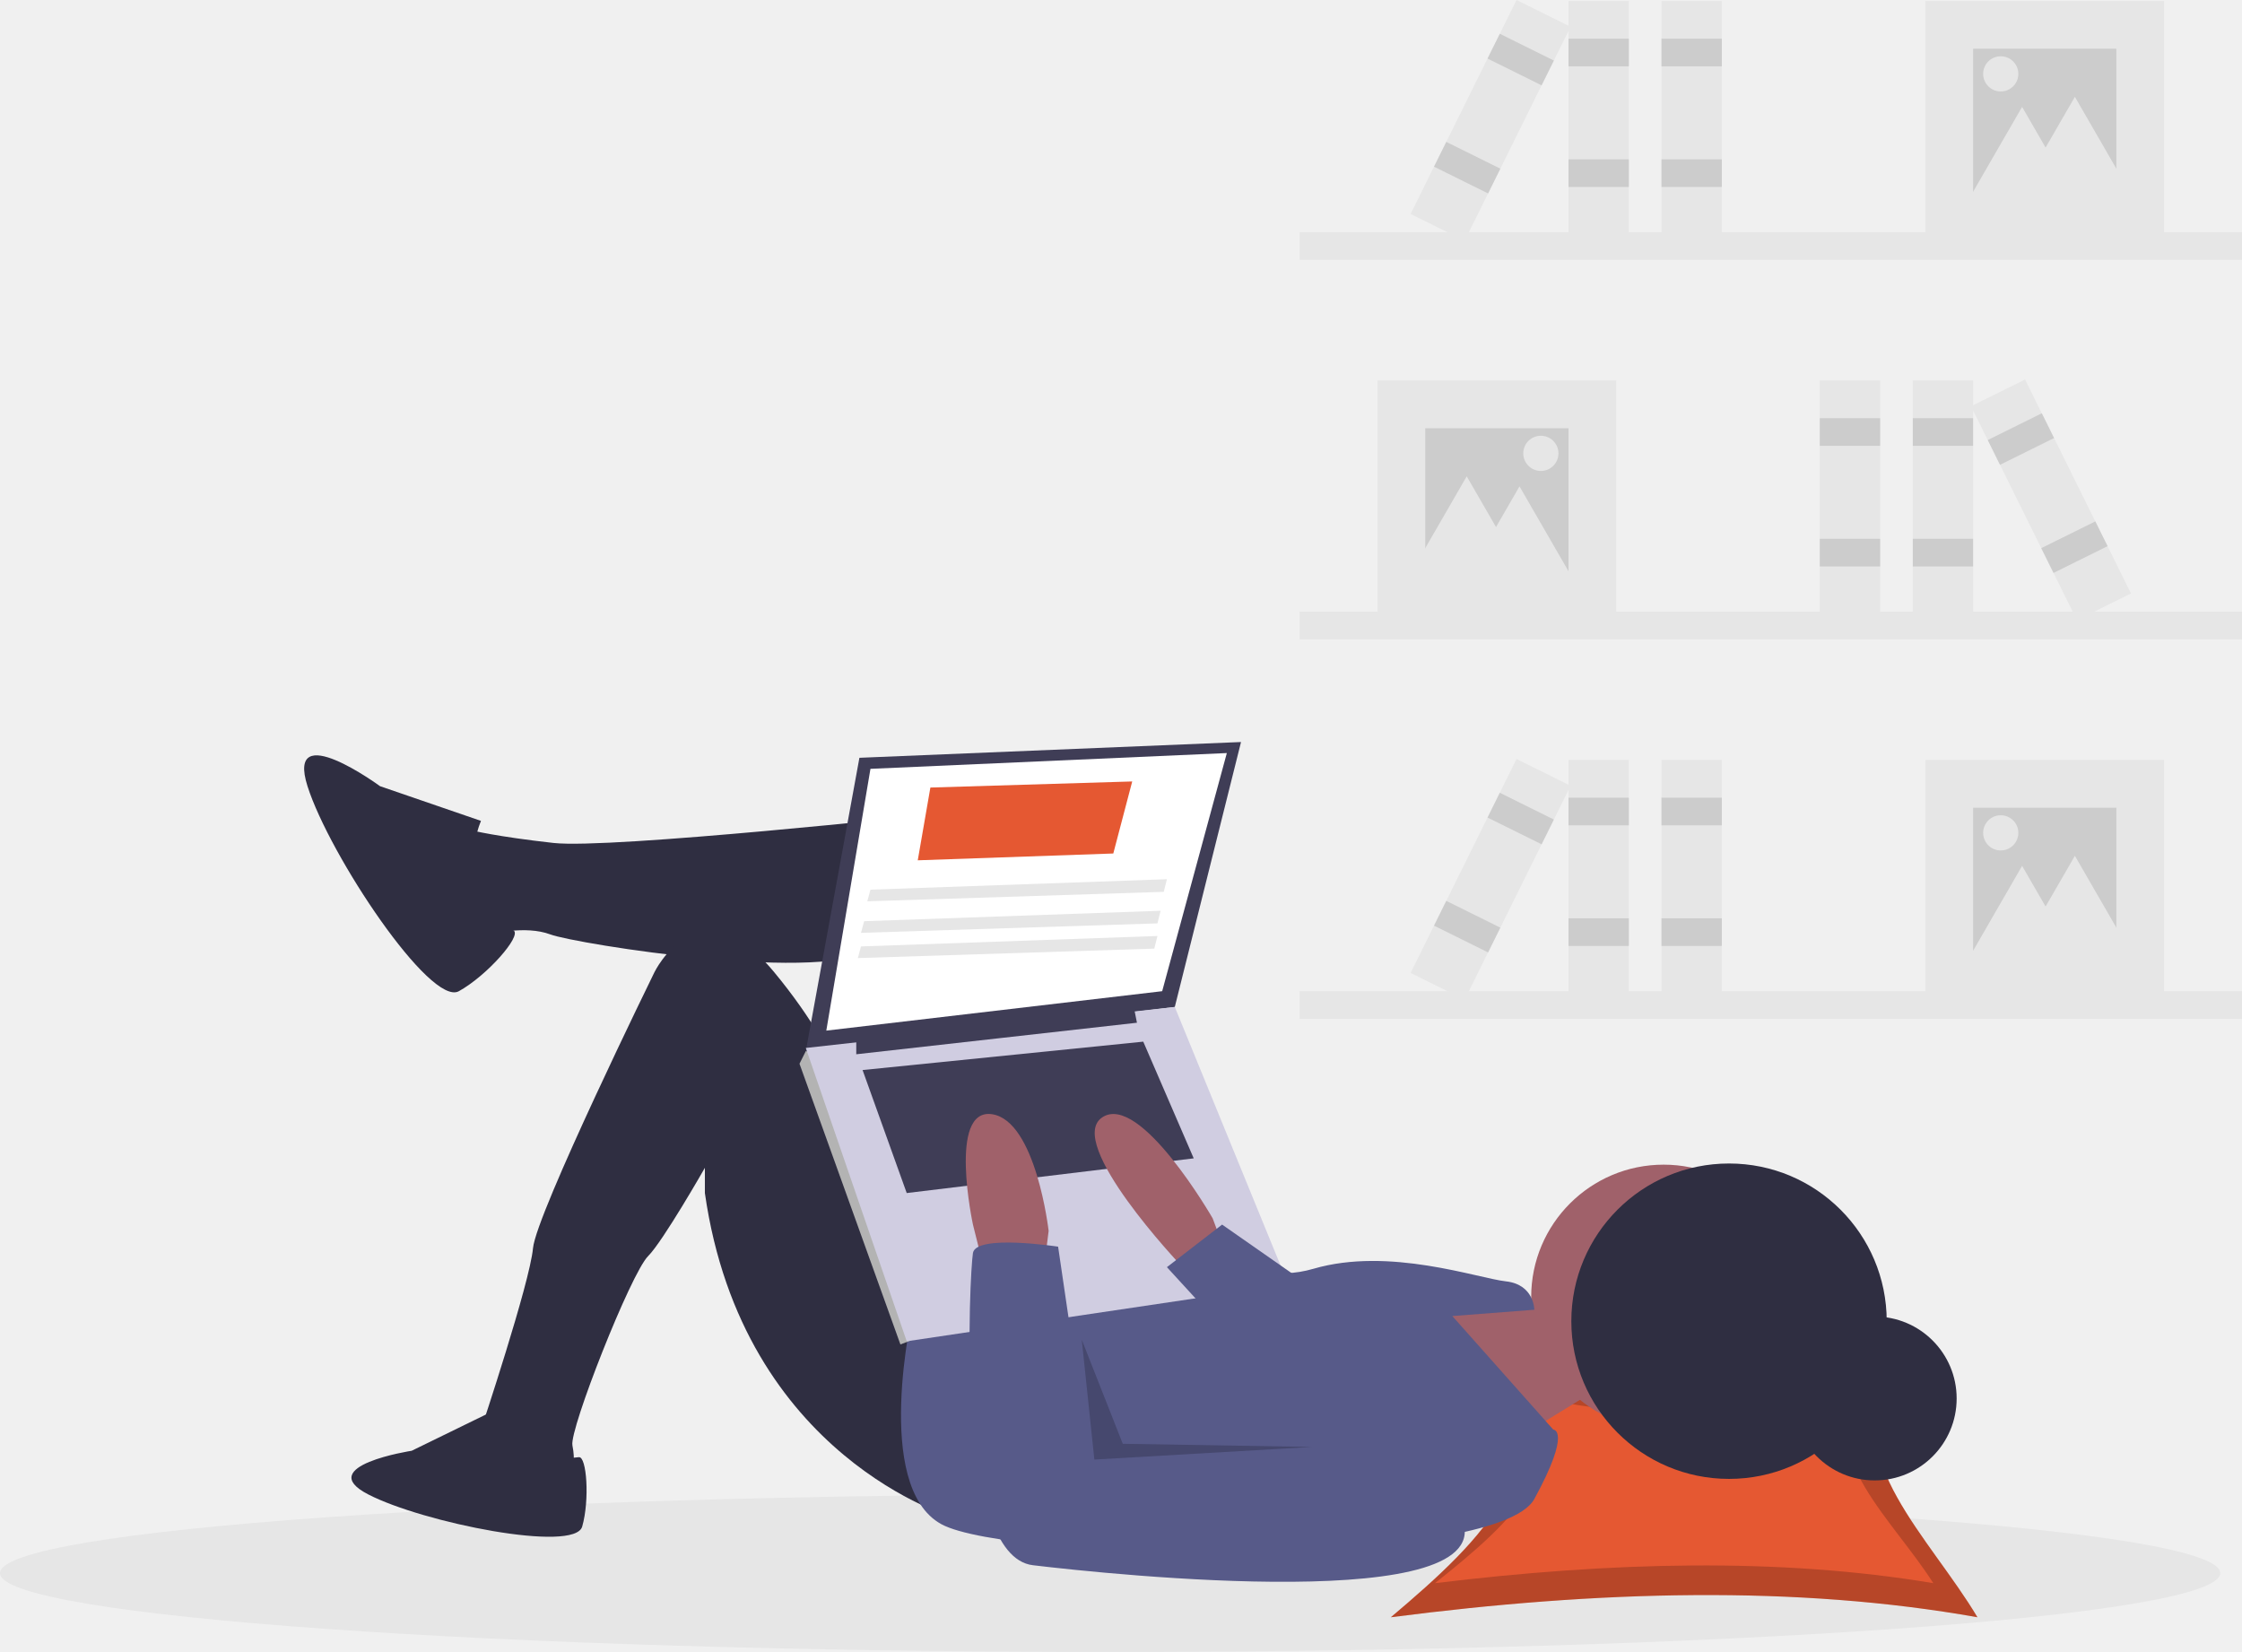
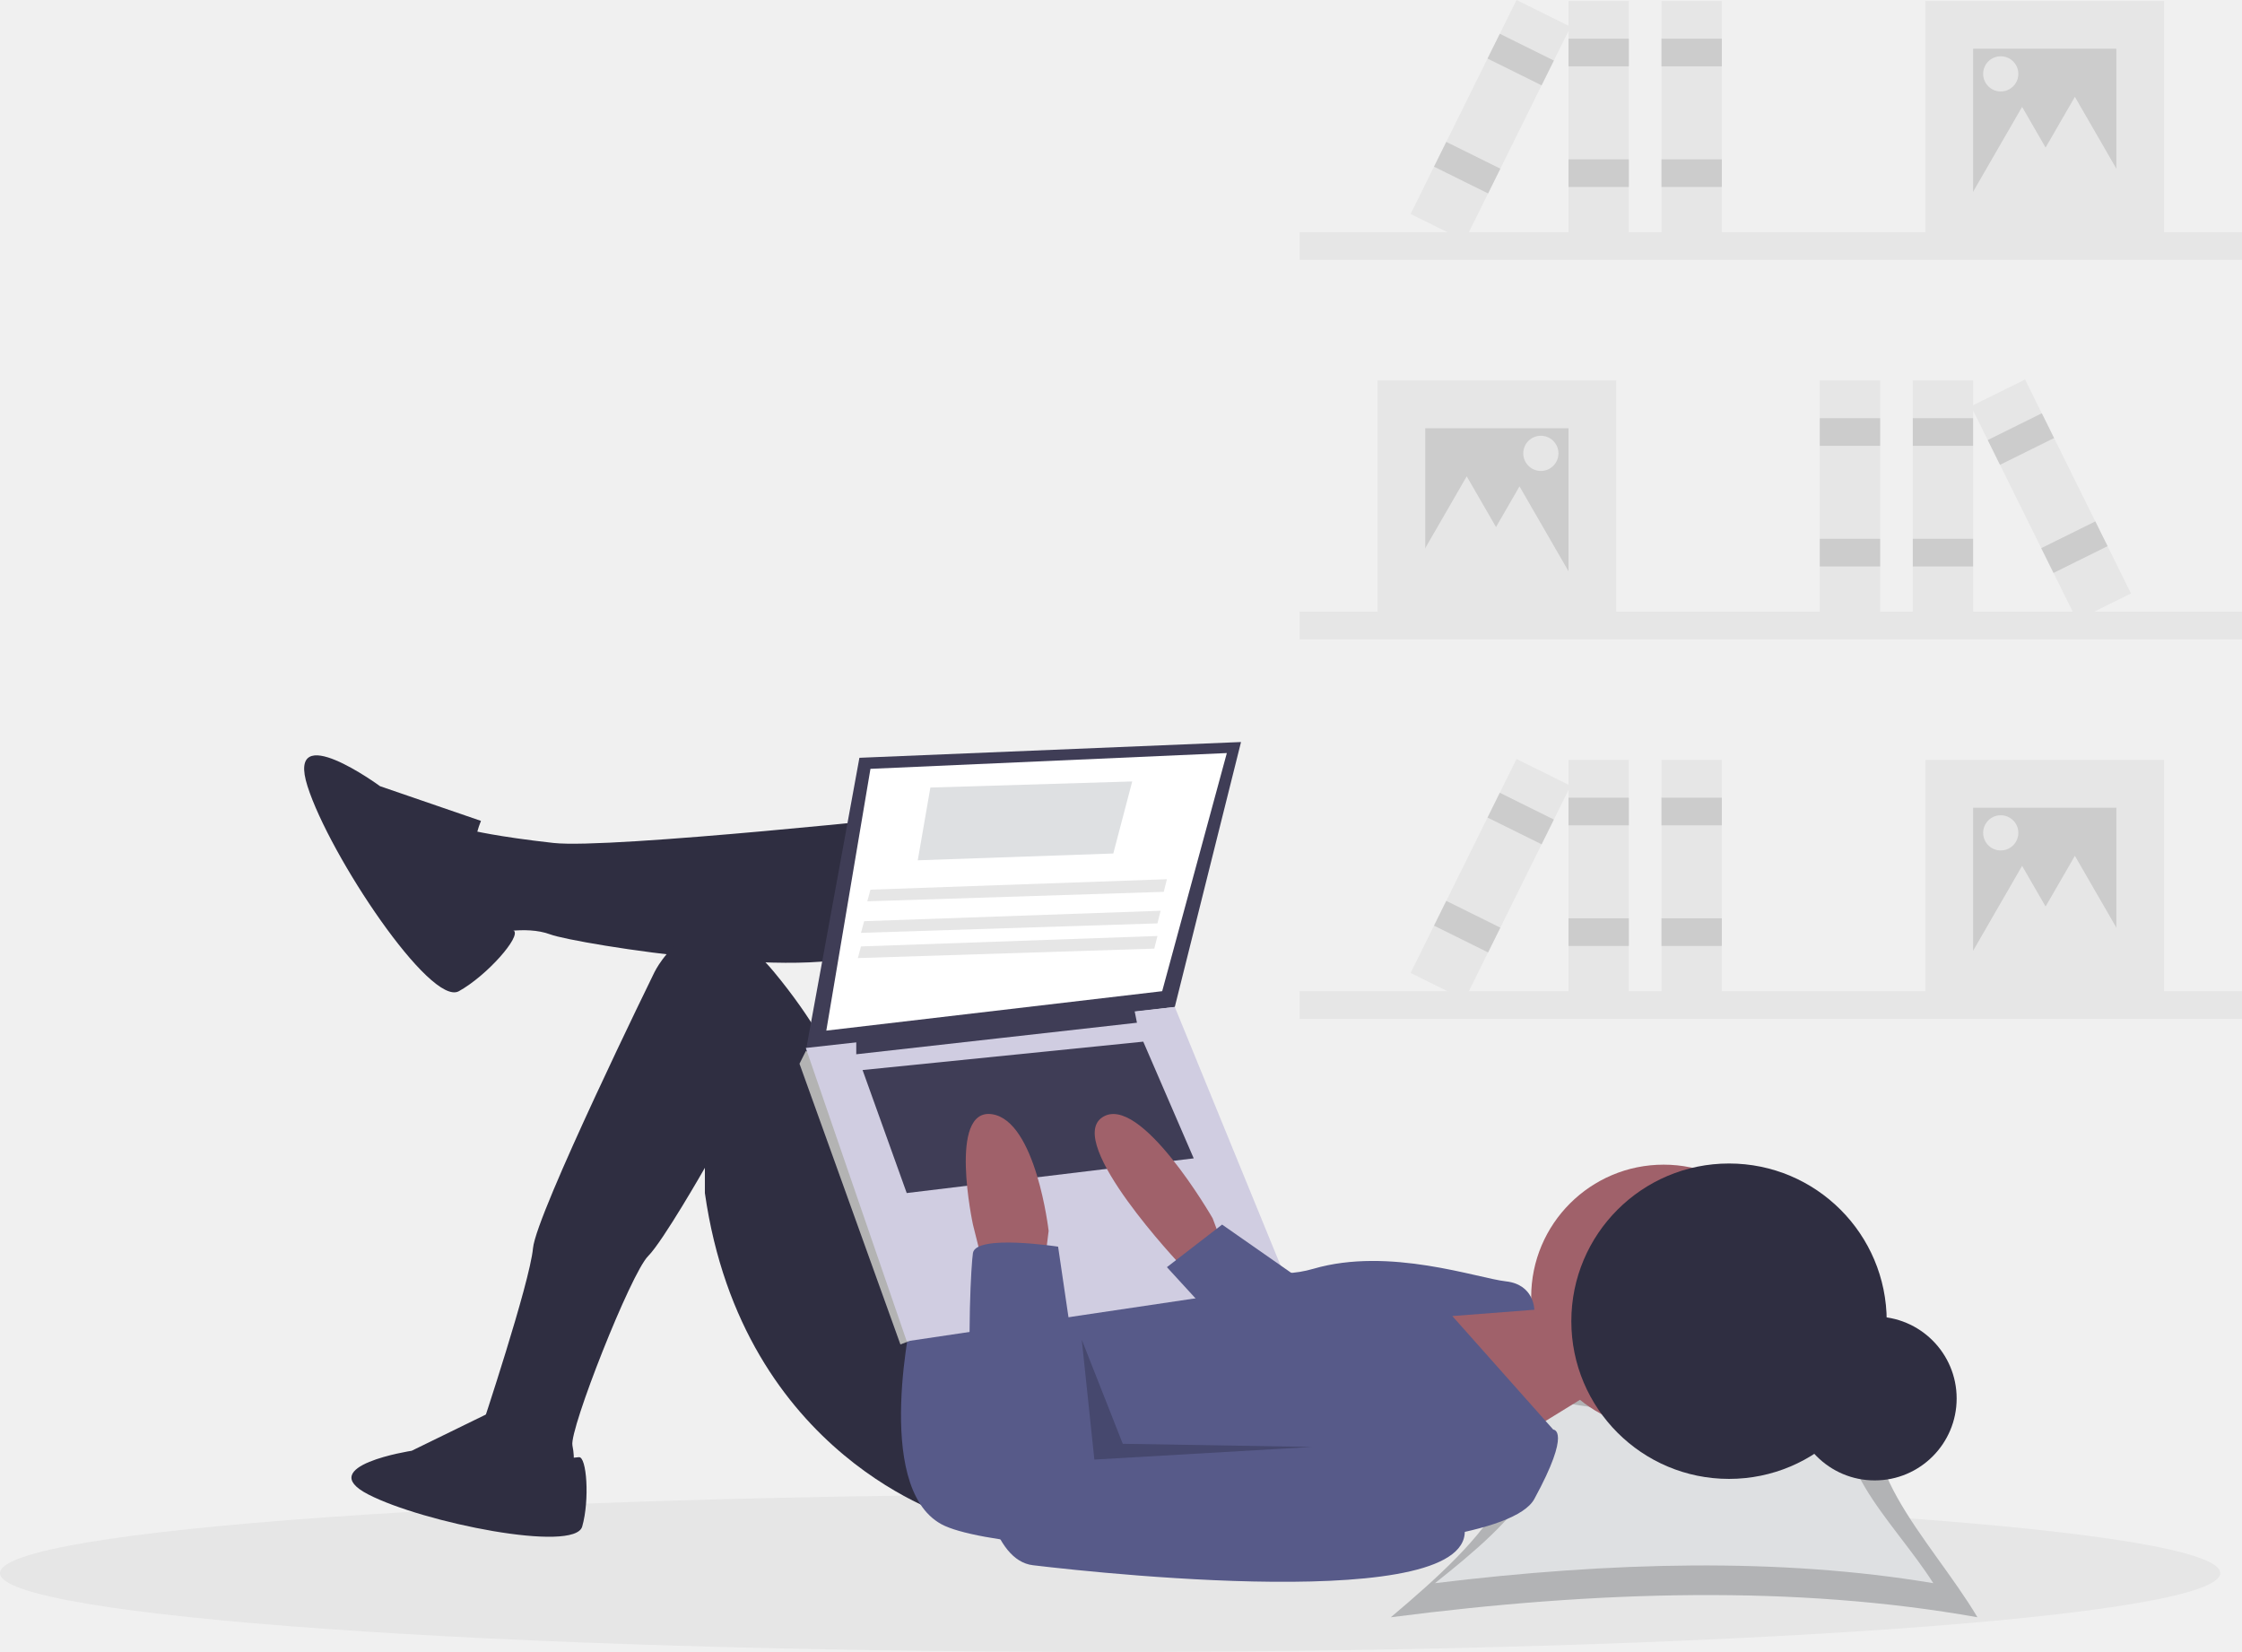
<svg xmlns="http://www.w3.org/2000/svg" data-name="Layer 1" width="802.027" height="590.916" viewBox="0 0 802.027 590.916">
  <rect x="464.906" y="218.808" width="337.121" height="9.889" fill="#e6e6e6" />
  <rect x="492.774" y="136.101" width="85.404" height="85.404" fill="#e6e6e6" />
  <rect x="509.855" y="153.182" width="51.242" height="51.242" fill="#ccc" />
  <rect x="684.259" y="136.101" width="21.576" height="85.404" fill="#e6e6e6" />
  <rect x="684.259" y="149.586" width="21.576" height="9.889" fill="#ccc" />
  <rect x="684.259" y="192.737" width="21.576" height="9.889" fill="#ccc" />
  <rect x="650.997" y="136.101" width="21.576" height="85.404" fill="#e6e6e6" />
  <rect x="650.997" y="149.586" width="21.576" height="9.889" fill="#ccc" />
  <rect x="650.997" y="192.737" width="21.576" height="9.889" fill="#ccc" />
  <rect x="921.902" y="290.643" width="21.576" height="85.404" transform="translate(-250.0565 293.892) rotate(-26.3396)" fill="#e6e6e6" />
  <rect x="911.133" y="306.647" width="21.576" height="9.889" transform="translate(-241.5231 286.8553) rotate(-26.3396)" fill="#ccc" />
  <rect x="930.279" y="345.319" width="21.576" height="9.889" transform="translate(-256.6936 299.365) rotate(-26.3396)" fill="#ccc" />
  <polygon points="524.688 170.382 535.554 189.201 546.419 208.02 524.688 208.02 502.958 208.02 513.823 189.201 524.688 170.382" fill="#e6e6e6" />
  <polygon points="543.567 173.978 554.432 192.797 565.298 211.616 543.567 211.616 521.837 211.616 532.702 192.797 543.567 173.978" fill="#e6e6e6" />
  <circle cx="551.209" cy="162.171" r="6.293" fill="#e6e6e6" />
  <rect x="663.892" y="237.602" width="337.121" height="9.889" transform="translate(1465.919 330.5513) rotate(-180)" fill="#e6e6e6" />
  <rect x="887.741" y="154.895" width="85.404" height="85.404" transform="translate(1661.899 240.6523) rotate(-180)" fill="#e6e6e6" />
  <rect x="904.821" y="171.976" width="51.242" height="51.242" transform="translate(1661.899 240.6523) rotate(-180)" fill="#ccc" />
  <rect x="760.084" y="154.895" width="21.576" height="85.404" transform="translate(1342.757 240.6523) rotate(-180)" fill="#e6e6e6" />
  <rect x="760.084" y="168.38" width="21.576" height="9.889" transform="translate(1342.757 192.1068) rotate(-180)" fill="#ccc" />
  <rect x="760.084" y="211.531" width="21.576" height="9.889" transform="translate(1342.757 278.4099) rotate(-180)" fill="#ccc" />
  <rect x="793.347" y="154.895" width="21.576" height="85.404" transform="translate(1409.283 240.6523) rotate(-180)" fill="#e6e6e6" />
  <rect x="793.347" y="168.38" width="21.576" height="9.889" transform="translate(1409.283 192.1068) rotate(-180)" fill="#ccc" />
  <rect x="793.347" y="211.531" width="21.576" height="9.889" transform="translate(1409.283 278.4099) rotate(-180)" fill="#ccc" />
  <rect x="721.427" y="154.895" width="21.576" height="85.404" transform="translate(1101.754 545.0149) rotate(-153.6604)" fill="#e6e6e6" />
  <rect x="732.197" y="170.9" width="21.576" height="9.889" transform="translate(1131.826 508.5461) rotate(-153.6604)" fill="#ccc" />
  <rect x="713.051" y="209.571" width="21.576" height="9.889" transform="translate(1078.364 573.3795) rotate(-153.6604)" fill="#ccc" />
  <polygon points="742.244 34.634 731.379 53.453 720.514 72.272 742.244 72.272 763.975 72.272 753.109 53.453 742.244 34.634" fill="#e6e6e6" />
  <polygon points="723.365 38.23 712.5 57.049 701.635 75.868 723.365 75.868 745.096 75.868 734.231 57.049 723.365 38.23" fill="#e6e6e6" />
  <circle cx="715.724" cy="26.424" r="6.293" fill="#e6e6e6" />
  <rect x="663.892" y="509.097" width="337.121" height="9.889" transform="translate(1465.919 873.5416) rotate(-180)" fill="#e6e6e6" />
  <rect x="887.741" y="426.39" width="85.404" height="85.404" transform="translate(1661.899 783.6425) rotate(-180)" fill="#e6e6e6" />
  <rect x="904.821" y="443.471" width="51.242" height="51.242" transform="translate(1661.899 783.6425) rotate(-180)" fill="#ccc" />
  <rect x="760.084" y="426.39" width="21.576" height="85.404" transform="translate(1342.757 783.6425) rotate(-180)" fill="#e6e6e6" />
  <rect x="760.084" y="439.875" width="21.576" height="9.889" transform="translate(1342.757 735.0971) rotate(-180)" fill="#ccc" />
  <rect x="760.084" y="483.027" width="21.576" height="9.889" transform="translate(1342.757 821.4002) rotate(-180)" fill="#ccc" />
  <rect x="793.347" y="426.39" width="21.576" height="85.404" transform="translate(1409.283 783.6425) rotate(-180)" fill="#e6e6e6" />
  <rect x="793.347" y="439.875" width="21.576" height="9.889" transform="translate(1409.283 735.0971) rotate(-180)" fill="#ccc" />
  <rect x="793.347" y="483.027" width="21.576" height="9.889" transform="translate(1409.283 821.4002) rotate(-180)" fill="#ccc" />
  <rect x="721.427" y="426.39" width="21.576" height="85.404" transform="translate(981.2936 1059.819) rotate(-153.6604)" fill="#e6e6e6" />
  <rect x="732.197" y="442.395" width="21.576" height="9.889" transform="translate(1011.366 1023.35) rotate(-153.6604)" fill="#ccc" />
  <rect x="713.051" y="481.067" width="21.576" height="9.889" transform="translate(957.9038 1088.183) rotate(-153.6604)" fill="#ccc" />
  <polygon points="742.244 306.129 731.379 324.948 720.514 343.768 742.244 343.768 763.975 343.768 753.109 324.948 742.244 306.129" fill="#e6e6e6" />
  <polygon points="723.365 309.725 712.5 328.544 701.635 347.364 723.365 347.364 745.096 347.364 734.231 328.544 723.365 309.725" fill="#e6e6e6" />
  <circle cx="715.724" cy="297.919" r="6.293" fill="#e6e6e6" />
  <ellipse cx="397.129" cy="562.711" rx="397.129" ry="28.205" fill="#e6e6e6" />
-   <path d="M906.373,733.048c-64.755-11.525-135.567-9.609-209.847,0,33.855-28.581,63.075-57.163,29.219-85.744,66.039,13.624,75.289,12.245,148.752,0C857.459,675.885,889.334,704.467,906.373,733.048Z" transform="translate(-198.9865 -154.5418)" fill="#e55832" />
+   <path d="M906.373,733.048c-64.755-11.525-135.567-9.609-209.847,0,33.855-28.581,63.075-57.163,29.219-85.744,66.039,13.624,75.289,12.245,148.752,0C857.459,675.885,889.334,704.467,906.373,733.048Z" transform="translate(-198.9865 -154.5418)" fill="#dee0e2" />
  <path d="M906.373,733.048c-64.755-11.525-135.567-9.609-209.847,0,33.855-28.581,63.075-57.163,29.219-85.744,66.039,13.624,75.289,12.245,148.752,0C857.459,675.885,889.334,704.467,906.373,733.048Z" transform="translate(-198.9865 -154.5418)" opacity="0.2" />
-   <path d="M890.578,720.854c-55.007-9.2-115.159-7.67-178.257,0C741.08,698.04,765.901,675.226,737.142,652.412c56.098,10.875,63.955,9.774,126.359,0C849.027,675.226,876.104,698.04,890.578,720.854Z" transform="translate(-198.9865 -154.5418)" fill="#e55832" />
+   <path d="M890.578,720.854c-55.007-9.2-115.159-7.67-178.257,0C741.08,698.04,765.901,675.226,737.142,652.412c56.098,10.875,63.955,9.774,126.359,0C849.027,675.226,876.104,698.04,890.578,720.854Z" transform="translate(-198.9865 -154.5418)" fill="#dee0e2" />
  <circle cx="670.64" cy="500.244" r="29.309" fill="#2f2e41" />
  <polygon points="537.591 466.249 557.899 469.634 568.053 498.967 538.72 517.019 504.873 466.249 536.463 466.249 537.591 466.249" fill="#a0616a" />
  <circle cx="595.13" cy="463.993" r="47.385" fill="#a0616a" />
  <path d="M532.372,445.919s-115.077,12.41-135.385,10.154-29.333-4.513-29.333-4.513-13.539,18.051-6.769,25.949A48.822,48.822,0,0,0,374.423,488.791s12.41-3.385,21.436,0,100.411,18.051,116.205,4.513S532.372,445.919,532.372,445.919Z" transform="translate(-198.9865 -154.5418)" fill="#2f2e41" />
  <path d="M540.27,697.509s-75.59-21.436-89.128-116.205v-9.026S436.185,598.516,430.833,603.868c-6.205,6.205-28.205,62.051-27.077,67.693s0,7.897,0,7.897l-32.718-3.385V665.919s17.487-52.462,18.615-64.872,43.436-98.718,43.436-98.718,15.795-32.718,42.872,0,29.333,55.282,29.333,55.282l34.974,67.693Z" transform="translate(-198.9865 -154.5418)" fill="#2f2e41" />
  <path d="M371.038,448.175l-36.103-12.41s-33.846-24.821-25.949,0,44,78.975,54.154,73.334,22.366-19.643,19.644-21.668S362.013,470.739,371.038,448.175Z" transform="translate(-198.9865 -154.5418)" fill="#2f2e41" />
  <path d="M375.402,659.259l-29.144,14.233s-35.244,5.422-15.589,15.589,73.876,21.011,76.587,11.522,1.635-25.236-1.216-24.818S383.535,678.236,375.402,659.259Z" transform="translate(-198.9865 -154.5418)" fill="#2f2e41" />
  <path d="M525.603,623.048s-14.667,63.18,10.154,76.718S734.322,715.561,747.86,690.74s6.769-24.821,6.769-24.821l-36.103-40.616L747.86,623.048s0-9.026-10.154-10.154-41.744-12.41-68.821-4.513-42.872-15.795-42.872-15.795Z" transform="translate(-198.9865 -154.5418)" fill="#575a89" />
  <polygon points="307.437 271.069 288.257 375.993 420.258 360.198 443.95 265.428 307.437 271.069" fill="#3f3d56" />
  <polygon points="311.386 275.018 295.591 368.659 415.745 354.557 438.873 269.377 311.386 275.018" fill="#fff" />
  <polygon points="292.77 377.121 288.257 375.993 286.001 380.505 322.104 480.916 325.499 479.618 326.616 473.019 292.77 377.121" fill="#b3b3b3" />
  <polygon points="288.257 374.864 324.36 479.788 460.873 459.48 420.258 360.198 288.257 374.864" fill="#d0cde1" />
  <polygon points="306.309 371.48 306.309 377.121 406.719 365.839 405.591 360.198 306.309 371.48" fill="#3f3d56" />
  <polygon points="308.565 382.762 324.36 426.762 427.027 414.352 408.976 372.608 308.565 382.762" fill="#3f3d56" />
  <path d="M636.167,599.355l-3.385-9.026s-25.949-45.128-39.487-36.103,28.205,53.026,28.205,53.026h13.539Z" transform="translate(-198.9865 -154.5418)" fill="#a0616a" />
  <path d="M550.423,606.124l-3.385-13.539s-9.026-41.744,6.769-39.487,20.308,41.744,20.308,41.744l-1.128,9.026Z" transform="translate(-198.9865 -154.5418)" fill="#a0616a" />
  <path d="M577.501,600.483s-29.333-4.513-30.462,2.256-6.769,108.308,21.436,111.693,168.103,18.051,153.436-16.923-37.231-30.462-37.231-30.462L588.783,677.202Z" transform="translate(-198.9865 -154.5418)" fill="#575a89" />
  <polygon points="467.078 458.916 437.181 438.044 417.437 453.275 442.258 480.352 467.078 458.916" fill="#575a89" />
  <polygon points="386.976 479.224 391.488 522.096 469.335 517.583 401.642 516.455 386.976 479.224" opacity="0.2" />
  <circle cx="618.521" cy="472.603" r="56.41" fill="#2f2e41" />
-   <polygon points="328.309 307.736 398.258 305.301 405.027 279.531 332.822 281.71 328.309 307.736" fill="#e55832" />
+   <polygon points="328.309 307.736 398.258 305.301 405.027 279.531 332.822 281.71 328.309 307.736" fill="#dee0e2" />
  <polygon points="310.258 322.403 416.309 319.018 417.437 314.505 311.386 318.239 310.258 322.403" fill="#e6e6e6" />
  <polygon points="308.001 333.685 414.053 330.3 415.181 325.787 309.129 329.521 308.001 333.685" fill="#e6e6e6" />
  <polygon points="306.873 342.71 412.924 339.326 414.053 334.813 308.001 338.546 306.873 342.71" fill="#e6e6e6" />
</svg>
